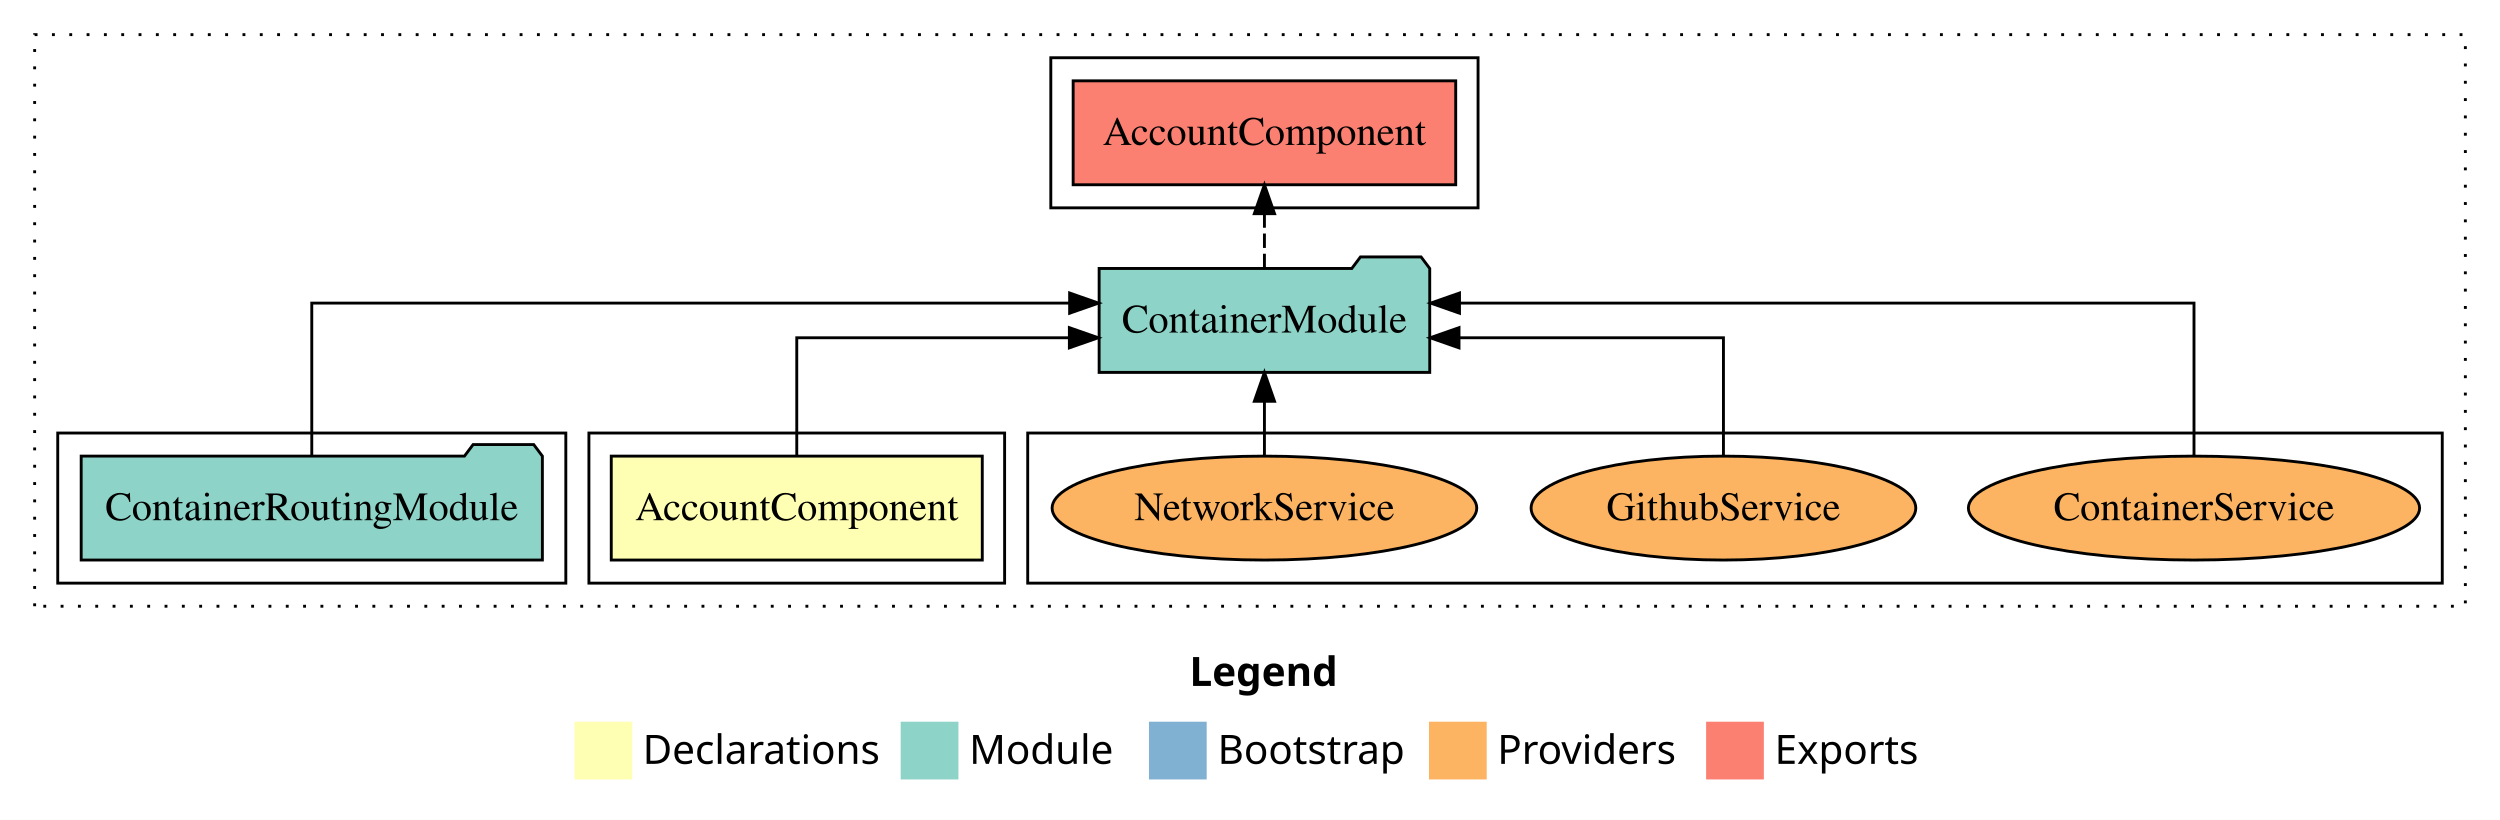
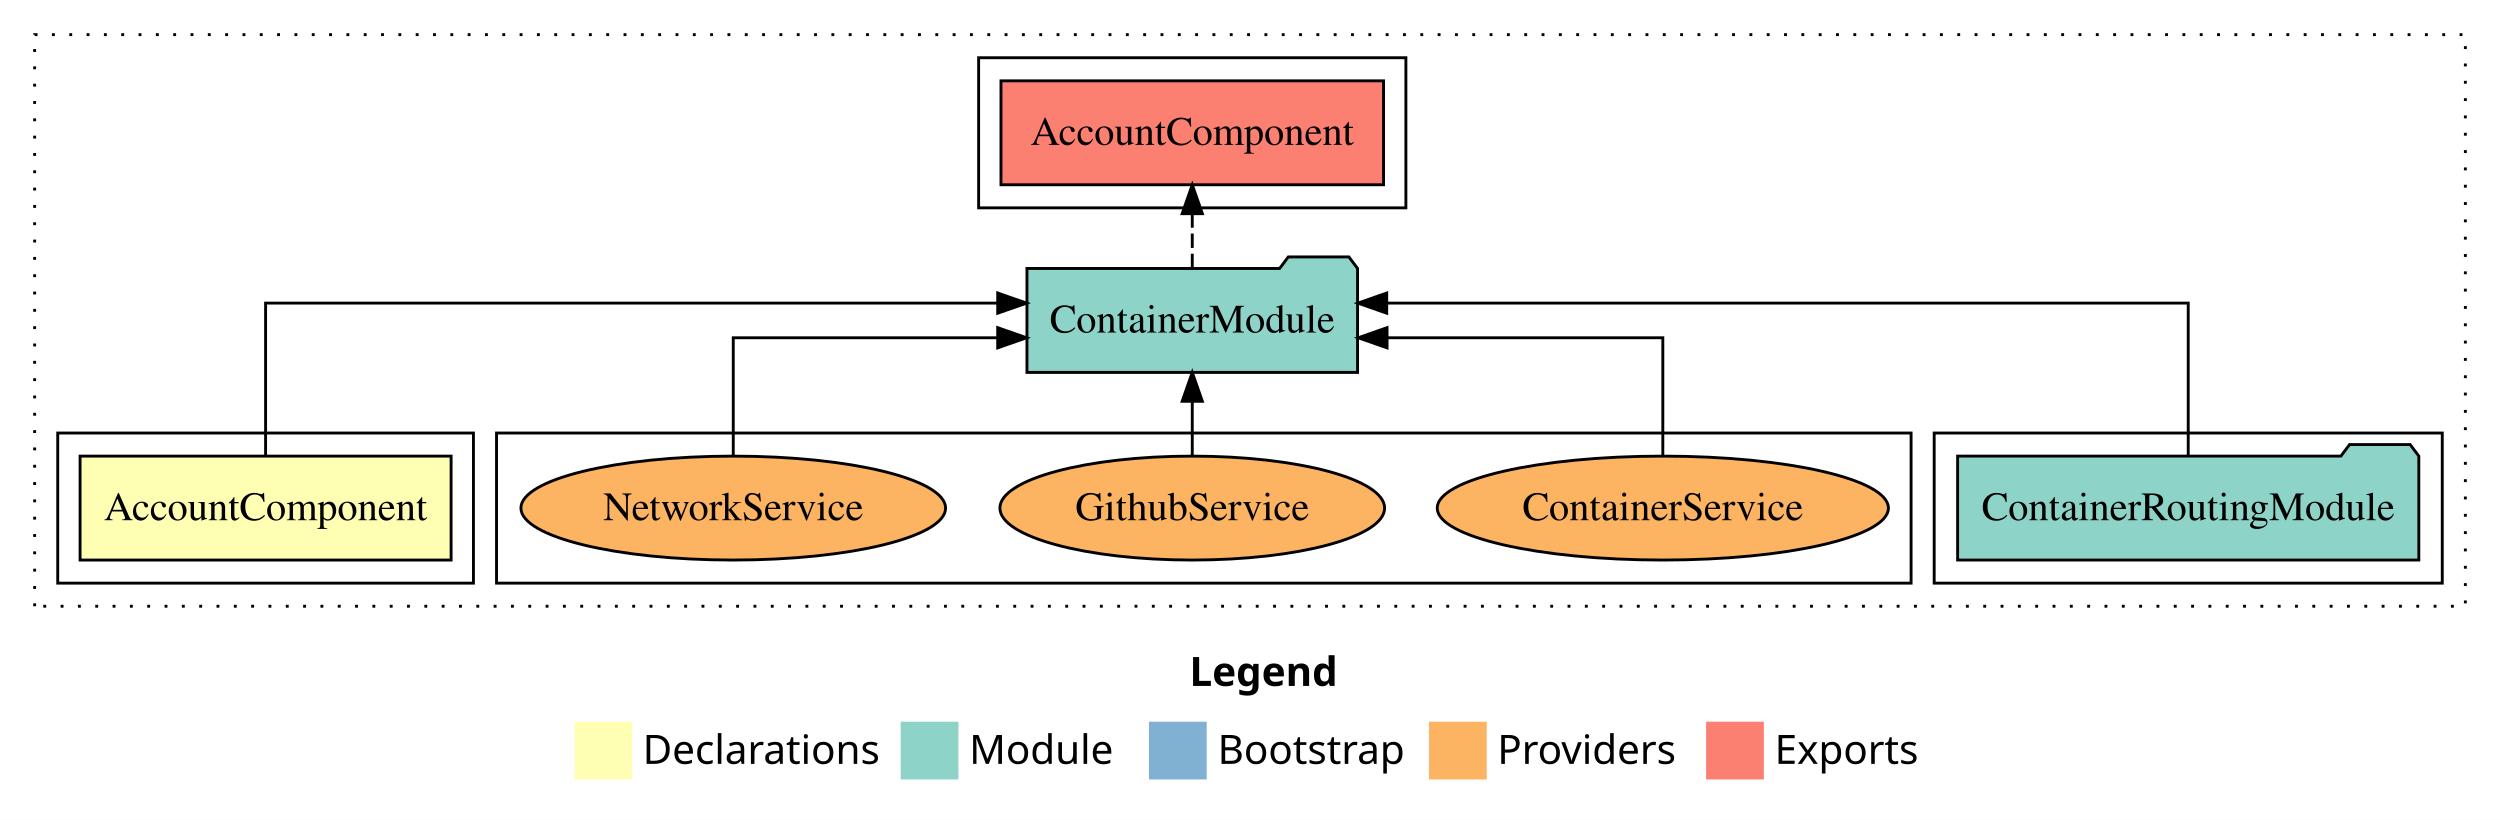
<svg xmlns="http://www.w3.org/2000/svg" width="866pt" height="284pt" viewBox="0.00 0.00 866.00 284.00">
  <g id="graph0" class="graph" transform="scale(1 1) rotate(0) translate(4 280)">
    <polygon fill="white" stroke="transparent" points="-4,4 -4,-280 862,-280 862,4 -4,4" />
    <text text-anchor="start" x="408.01" y="-42.4" font-family="sans-serif" font-weight="bold" font-size="14.00">Legend</text>
    <polygon fill="#ffffb3" stroke="transparent" points="195,-10 195,-30 215,-30 215,-10 195,-10" />
    <text text-anchor="start" x="218.63" y="-15.4" font-family="sans-serif" font-size="14.00">  Declarations</text>
    <polygon fill="#8dd3c7" stroke="transparent" points="308,-10 308,-30 328,-30 328,-10 308,-10" />
    <text text-anchor="start" x="331.73" y="-15.4" font-family="sans-serif" font-size="14.00">  Module</text>
    <polygon fill="#80b1d3" stroke="transparent" points="394,-10 394,-30 414,-30 414,-10 394,-10" />
    <text text-anchor="start" x="417.78" y="-15.4" font-family="sans-serif" font-size="14.00">  Bootstrap</text>
    <polygon fill="#fdb462" stroke="transparent" points="491,-10 491,-30 511,-30 511,-10 491,-10" />
    <text text-anchor="start" x="514.67" y="-15.4" font-family="sans-serif" font-size="14.00">  Providers</text>
    <polygon fill="#fb8072" stroke="transparent" points="587,-10 587,-30 607,-30 607,-10 587,-10" />
    <text text-anchor="start" x="610.73" y="-15.4" font-family="sans-serif" font-size="14.00">  Exports</text>
    <g id="clust1" class="cluster">
      <polygon fill="none" stroke="black" stroke-dasharray="1,5" points="8,-70 8,-268 850,-268 850,-70 8,-70" />
    </g>
+     <g id="clust5" class="cluster">
+       <polygon fill="none" stroke="black" points="335,-208 335,-260 483,-260 483,-208 335,-208" />
+     </g>
+     <g id="clust4" class="cluster">
+       <polygon fill="none" stroke="black" points="666,-78 666,-130 842,-130 842,-78 666,-78" />
+     </g>
    <g id="clust7" class="cluster">
-       <polygon fill="none" stroke="black" points="352,-78 352,-130 842,-130 842,-78 352,-78" />
-     </g>
-     <g id="clust5" class="cluster">
-       <polygon fill="none" stroke="black" points="360,-208 360,-260 508,-260 508,-208 360,-208" />
+       <polygon fill="none" stroke="black" points="168,-78 168,-130 658,-130 658,-78 168,-78" />
    </g>
    <g id="clust2" class="cluster">
-       <polygon fill="none" stroke="black" points="200,-78 200,-130 344,-130 344,-78 200,-78" />
-     </g>
-     <g id="clust4" class="cluster">
-       <polygon fill="none" stroke="black" points="16,-78 16,-130 192,-130 192,-78 16,-78" />
+       <polygon fill="none" stroke="black" points="16,-78 16,-130 160,-130 160,-78 16,-78" />
    </g>
    <g id="node1" class="node">
-       <polygon fill="#ffffb3" stroke="black" points="336.26,-122 207.74,-122 207.74,-86 336.26,-86 336.26,-122" />
-       <text text-anchor="middle" x="272" y="-99.8" font-family="Times,serif" font-size="14.00">AccountComponent</text>
+       <polygon fill="#ffffb3" stroke="black" points="152.26,-122 23.74,-122 23.74,-86 152.26,-86 152.26,-122" />
+       <text text-anchor="middle" x="88" y="-99.8" font-family="Times,serif" font-size="14.00">AccountComponent</text>
    </g>
    <g id="node2" class="node">
-       <polygon fill="#8dd3c7" stroke="black" points="491.26,-187 488.26,-191 467.26,-191 464.26,-187 376.74,-187 376.74,-151 491.26,-151 491.26,-187" />
-       <text text-anchor="middle" x="434" y="-164.8" font-family="Times,serif" font-size="14.00">ContainerModule</text>
+       <polygon fill="#8dd3c7" stroke="black" points="466.26,-187 463.26,-191 442.26,-191 439.26,-187 351.74,-187 351.74,-151 466.26,-151 466.26,-187" />
+       <text text-anchor="middle" x="409" y="-164.8" font-family="Times,serif" font-size="14.00">ContainerModule</text>
    </g>
    <g id="edge1" class="edge">
-       <path fill="none" stroke="black" d="M272,-122.02C272,-139.37 272,-163 272,-163 272,-163 366.43,-163 366.43,-163" />
-       <polygon fill="black" stroke="black" points="366.43,-166.5 376.43,-163 366.43,-159.5 366.43,-166.5" />
+       <path fill="none" stroke="black" d="M88,-122.28C88,-143.32 88,-175 88,-175 88,-175 341.61,-175 341.61,-175" />
+       <polygon fill="black" stroke="black" points="341.61,-178.5 351.61,-175 341.61,-171.5 341.61,-178.5" />
    </g>
    <g id="node4" class="node">
-       <polygon fill="#fb8072" stroke="black" points="500.26,-252 367.74,-252 367.74,-216 500.26,-216 500.26,-252" />
-       <text text-anchor="middle" x="434" y="-229.8" font-family="Times,serif" font-size="14.00">AccountComponent </text>
+       <polygon fill="#fb8072" stroke="black" points="475.26,-252 342.74,-252 342.74,-216 475.26,-216 475.26,-252" />
+       <text text-anchor="middle" x="409" y="-229.8" font-family="Times,serif" font-size="14.00">AccountComponent </text>
    </g>
    <g id="edge3" class="edge">
-       <path fill="none" stroke="black" stroke-dasharray="5,2" d="M434,-187.11C434,-187.11 434,-205.99 434,-205.99" />
-       <polygon fill="black" stroke="black" points="430.5,-205.99 434,-215.99 437.5,-205.99 430.5,-205.99" />
+       <path fill="none" stroke="black" stroke-dasharray="5,2" d="M409,-187.11C409,-187.11 409,-205.99 409,-205.99" />
+       <polygon fill="black" stroke="black" points="405.5,-205.99 409,-215.99 412.5,-205.99 405.5,-205.99" />
    </g>
    <g id="node3" class="node">
-       <polygon fill="#8dd3c7" stroke="black" points="183.88,-122 180.88,-126 159.88,-126 156.88,-122 24.12,-122 24.12,-86 183.88,-86 183.88,-122" />
-       <text text-anchor="middle" x="104" y="-99.8" font-family="Times,serif" font-size="14.00">ContainerRoutingModule</text>
+       <polygon fill="#8dd3c7" stroke="black" points="833.88,-122 830.88,-126 809.88,-126 806.88,-122 674.12,-122 674.12,-86 833.88,-86 833.88,-122" />
+       <text text-anchor="middle" x="754" y="-99.8" font-family="Times,serif" font-size="14.00">ContainerRoutingModule</text>
    </g>
    <g id="edge2" class="edge">
-       <path fill="none" stroke="black" d="M104,-122.28C104,-143.32 104,-175 104,-175 104,-175 366.52,-175 366.52,-175" />
-       <polygon fill="black" stroke="black" points="366.52,-178.5 376.52,-175 366.52,-171.5 366.52,-178.5" />
+       <path fill="none" stroke="black" d="M754,-122.28C754,-143.32 754,-175 754,-175 754,-175 476.36,-175 476.36,-175" />
+       <polygon fill="black" stroke="black" points="476.36,-171.5 466.36,-175 476.36,-178.5 476.36,-171.5" />
    </g>
    <g id="node5" class="node">
-       <ellipse fill="#fdb462" stroke="black" cx="756" cy="-104" rx="78.15" ry="18" />
-       <text text-anchor="middle" x="756" y="-99.8" font-family="Times,serif" font-size="14.00">ContainerService</text>
+       <ellipse fill="#fdb462" stroke="black" cx="572" cy="-104" rx="78.15" ry="18" />
+       <text text-anchor="middle" x="572" y="-99.8" font-family="Times,serif" font-size="14.00">ContainerService</text>
    </g>
    <g id="edge4" class="edge">
-       <path fill="none" stroke="black" d="M756,-122.28C756,-143.32 756,-175 756,-175 756,-175 501.57,-175 501.57,-175" />
-       <polygon fill="black" stroke="black" points="501.57,-171.5 491.57,-175 501.57,-178.5 501.57,-171.5" />
+       <path fill="none" stroke="black" d="M572,-122.02C572,-139.37 572,-163 572,-163 572,-163 476.47,-163 476.47,-163" />
+       <polygon fill="black" stroke="black" points="476.47,-159.5 466.47,-163 476.47,-166.5 476.47,-159.5" />
    </g>
    <g id="node6" class="node">
-       <ellipse fill="#fdb462" stroke="black" cx="593" cy="-104" rx="66.63" ry="18" />
-       <text text-anchor="middle" x="593" y="-99.8" font-family="Times,serif" font-size="14.00">GithubService</text>
+       <ellipse fill="#fdb462" stroke="black" cx="409" cy="-104" rx="66.63" ry="18" />
+       <text text-anchor="middle" x="409" y="-99.8" font-family="Times,serif" font-size="14.00">GithubService</text>
    </g>
    <g id="edge5" class="edge">
-       <path fill="none" stroke="black" d="M593,-122.02C593,-139.37 593,-163 593,-163 593,-163 501.4,-163 501.4,-163" />
-       <polygon fill="black" stroke="black" points="501.4,-159.5 491.4,-163 501.4,-166.5 501.4,-159.5" />
+       <path fill="none" stroke="black" d="M409,-122.11C409,-122.11 409,-140.99 409,-140.99" />
+       <polygon fill="black" stroke="black" points="405.5,-140.99 409,-150.99 412.5,-140.99 405.5,-140.99" />
    </g>
    <g id="node7" class="node">
-       <ellipse fill="#fdb462" stroke="black" cx="434" cy="-104" rx="73.55" ry="18" />
-       <text text-anchor="middle" x="434" y="-99.8" font-family="Times,serif" font-size="14.00">NetworkService</text>
+       <ellipse fill="#fdb462" stroke="black" cx="250" cy="-104" rx="73.55" ry="18" />
+       <text text-anchor="middle" x="250" y="-99.8" font-family="Times,serif" font-size="14.00">NetworkService</text>
    </g>
    <g id="edge6" class="edge">
-       <path fill="none" stroke="black" d="M434,-122.11C434,-122.11 434,-140.99 434,-140.99" />
-       <polygon fill="black" stroke="black" points="430.5,-140.99 434,-150.99 437.5,-140.99 430.5,-140.99" />
+       <path fill="none" stroke="black" d="M250,-122.02C250,-139.37 250,-163 250,-163 250,-163 341.6,-163 341.6,-163" />
+       <polygon fill="black" stroke="black" points="341.6,-166.5 351.6,-163 341.6,-159.5 341.6,-166.5" />
    </g>
  </g>
</svg>
